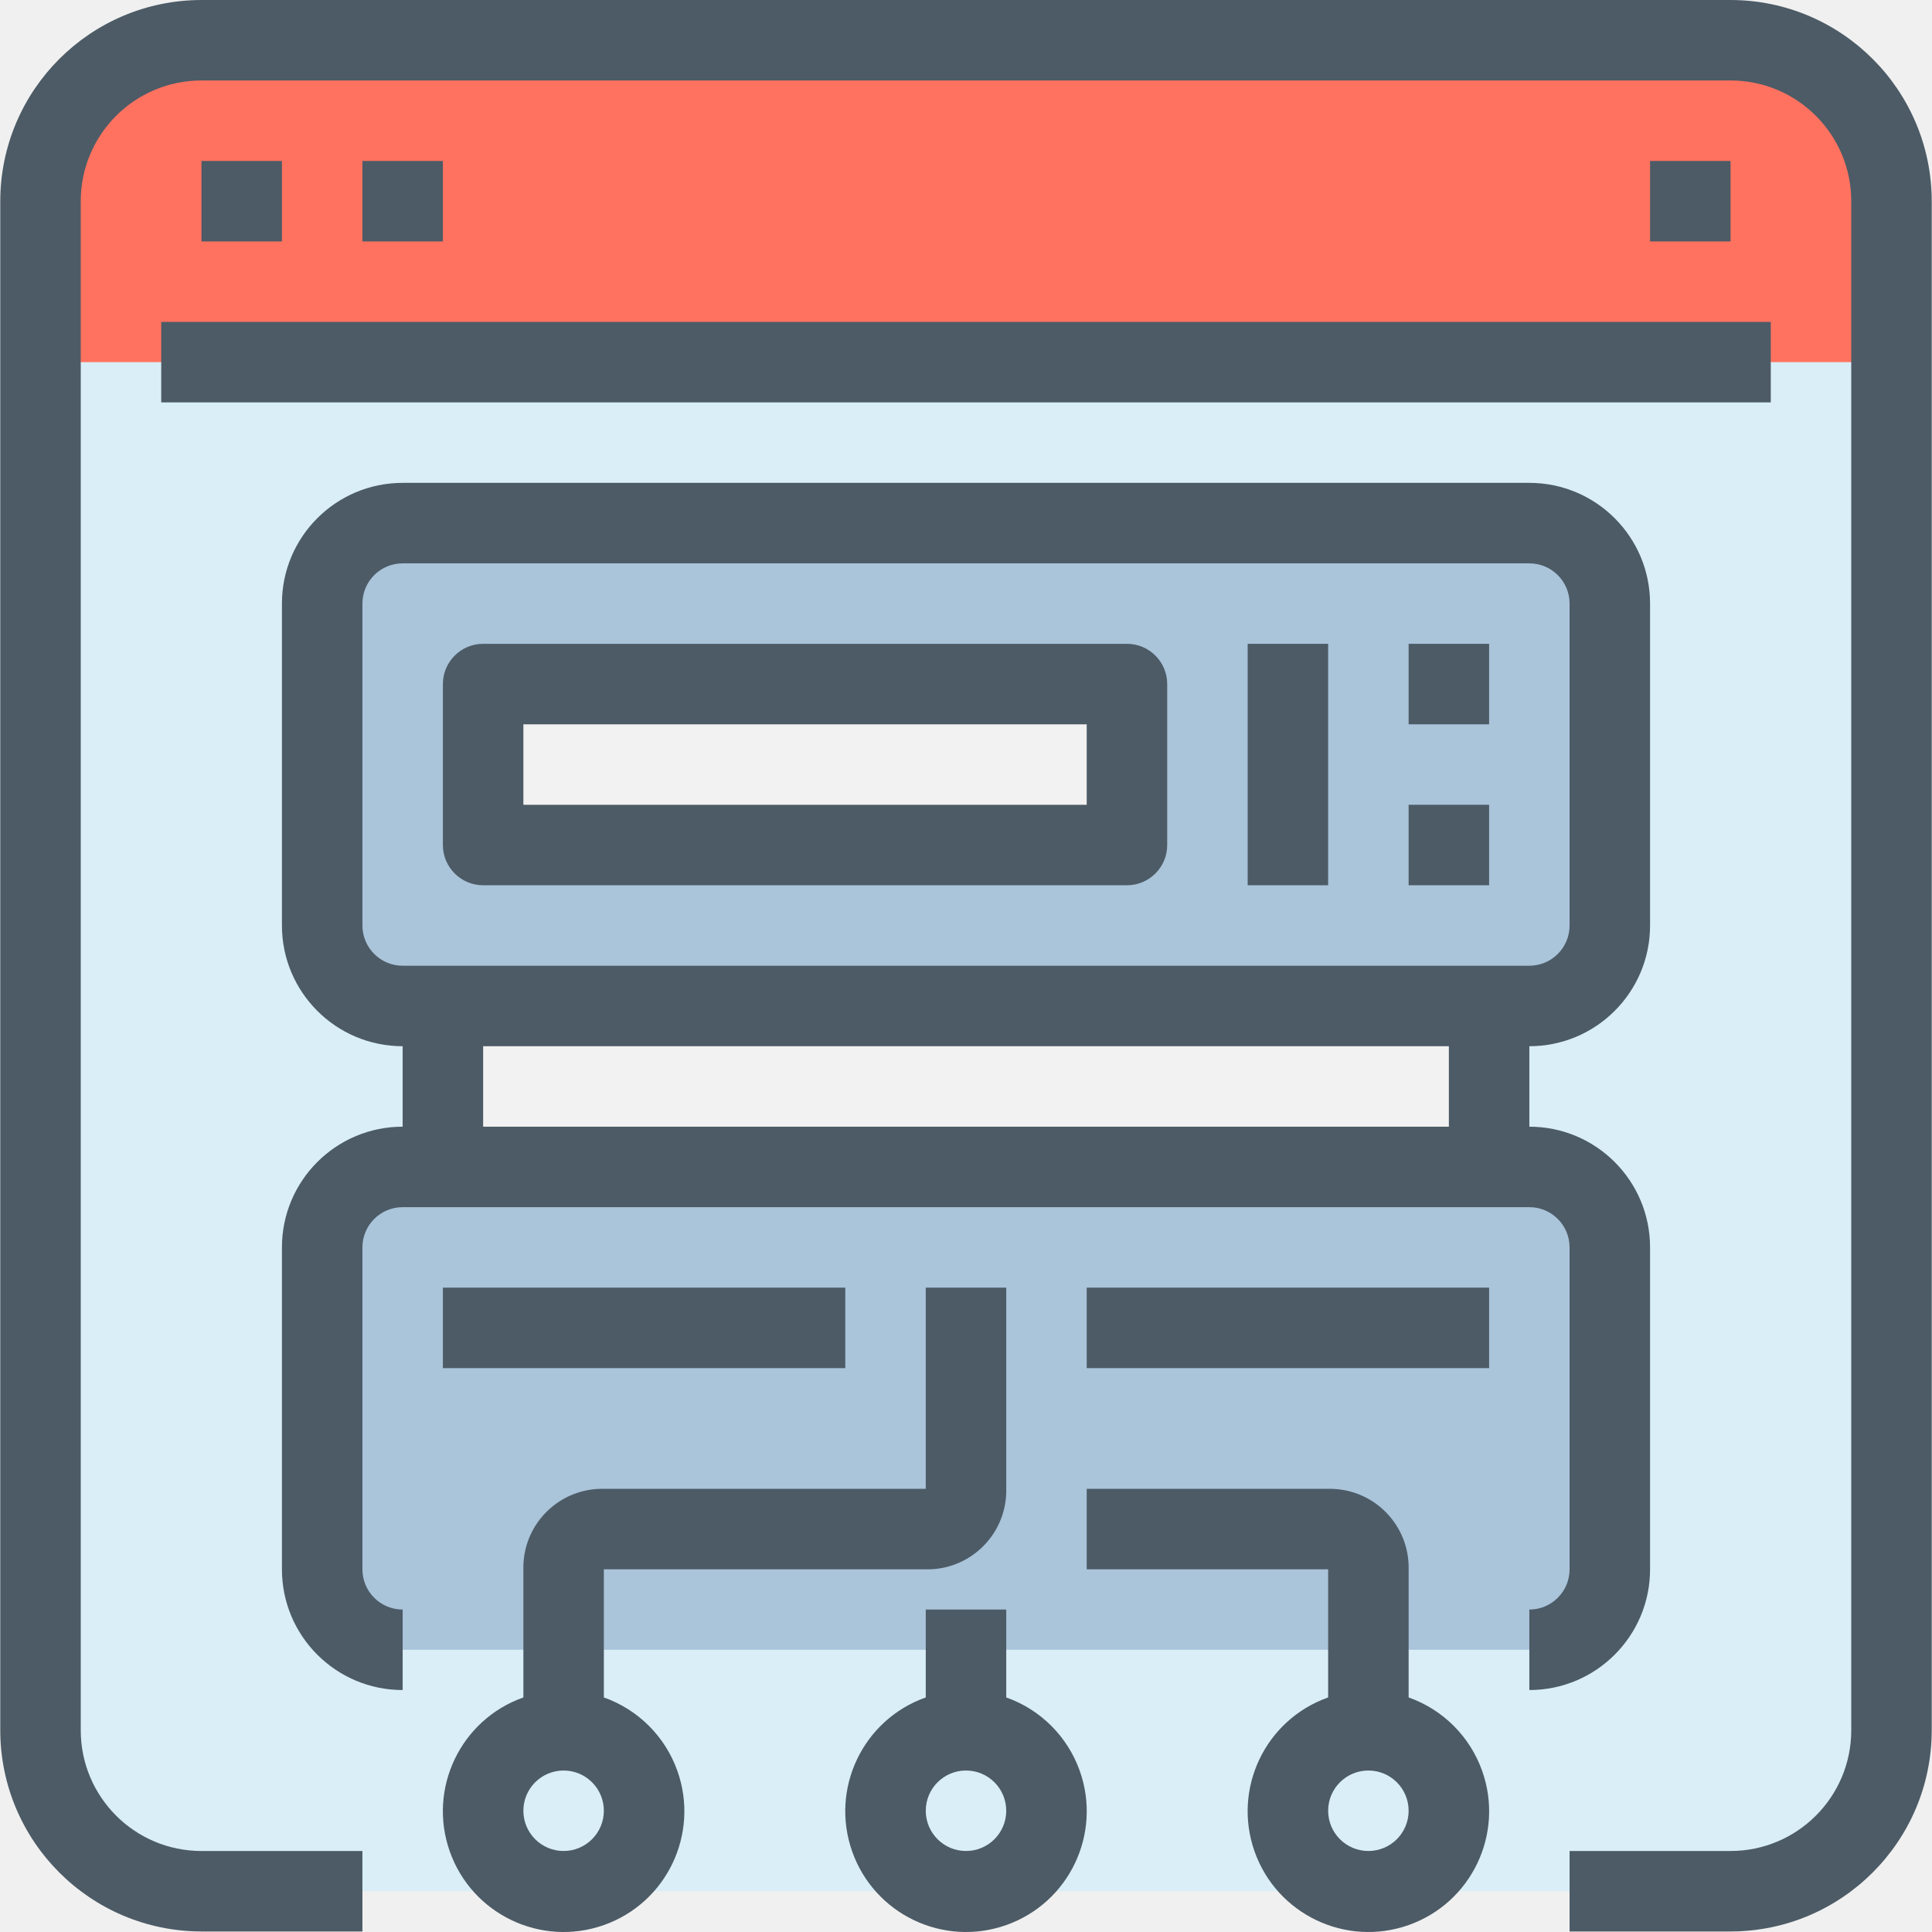
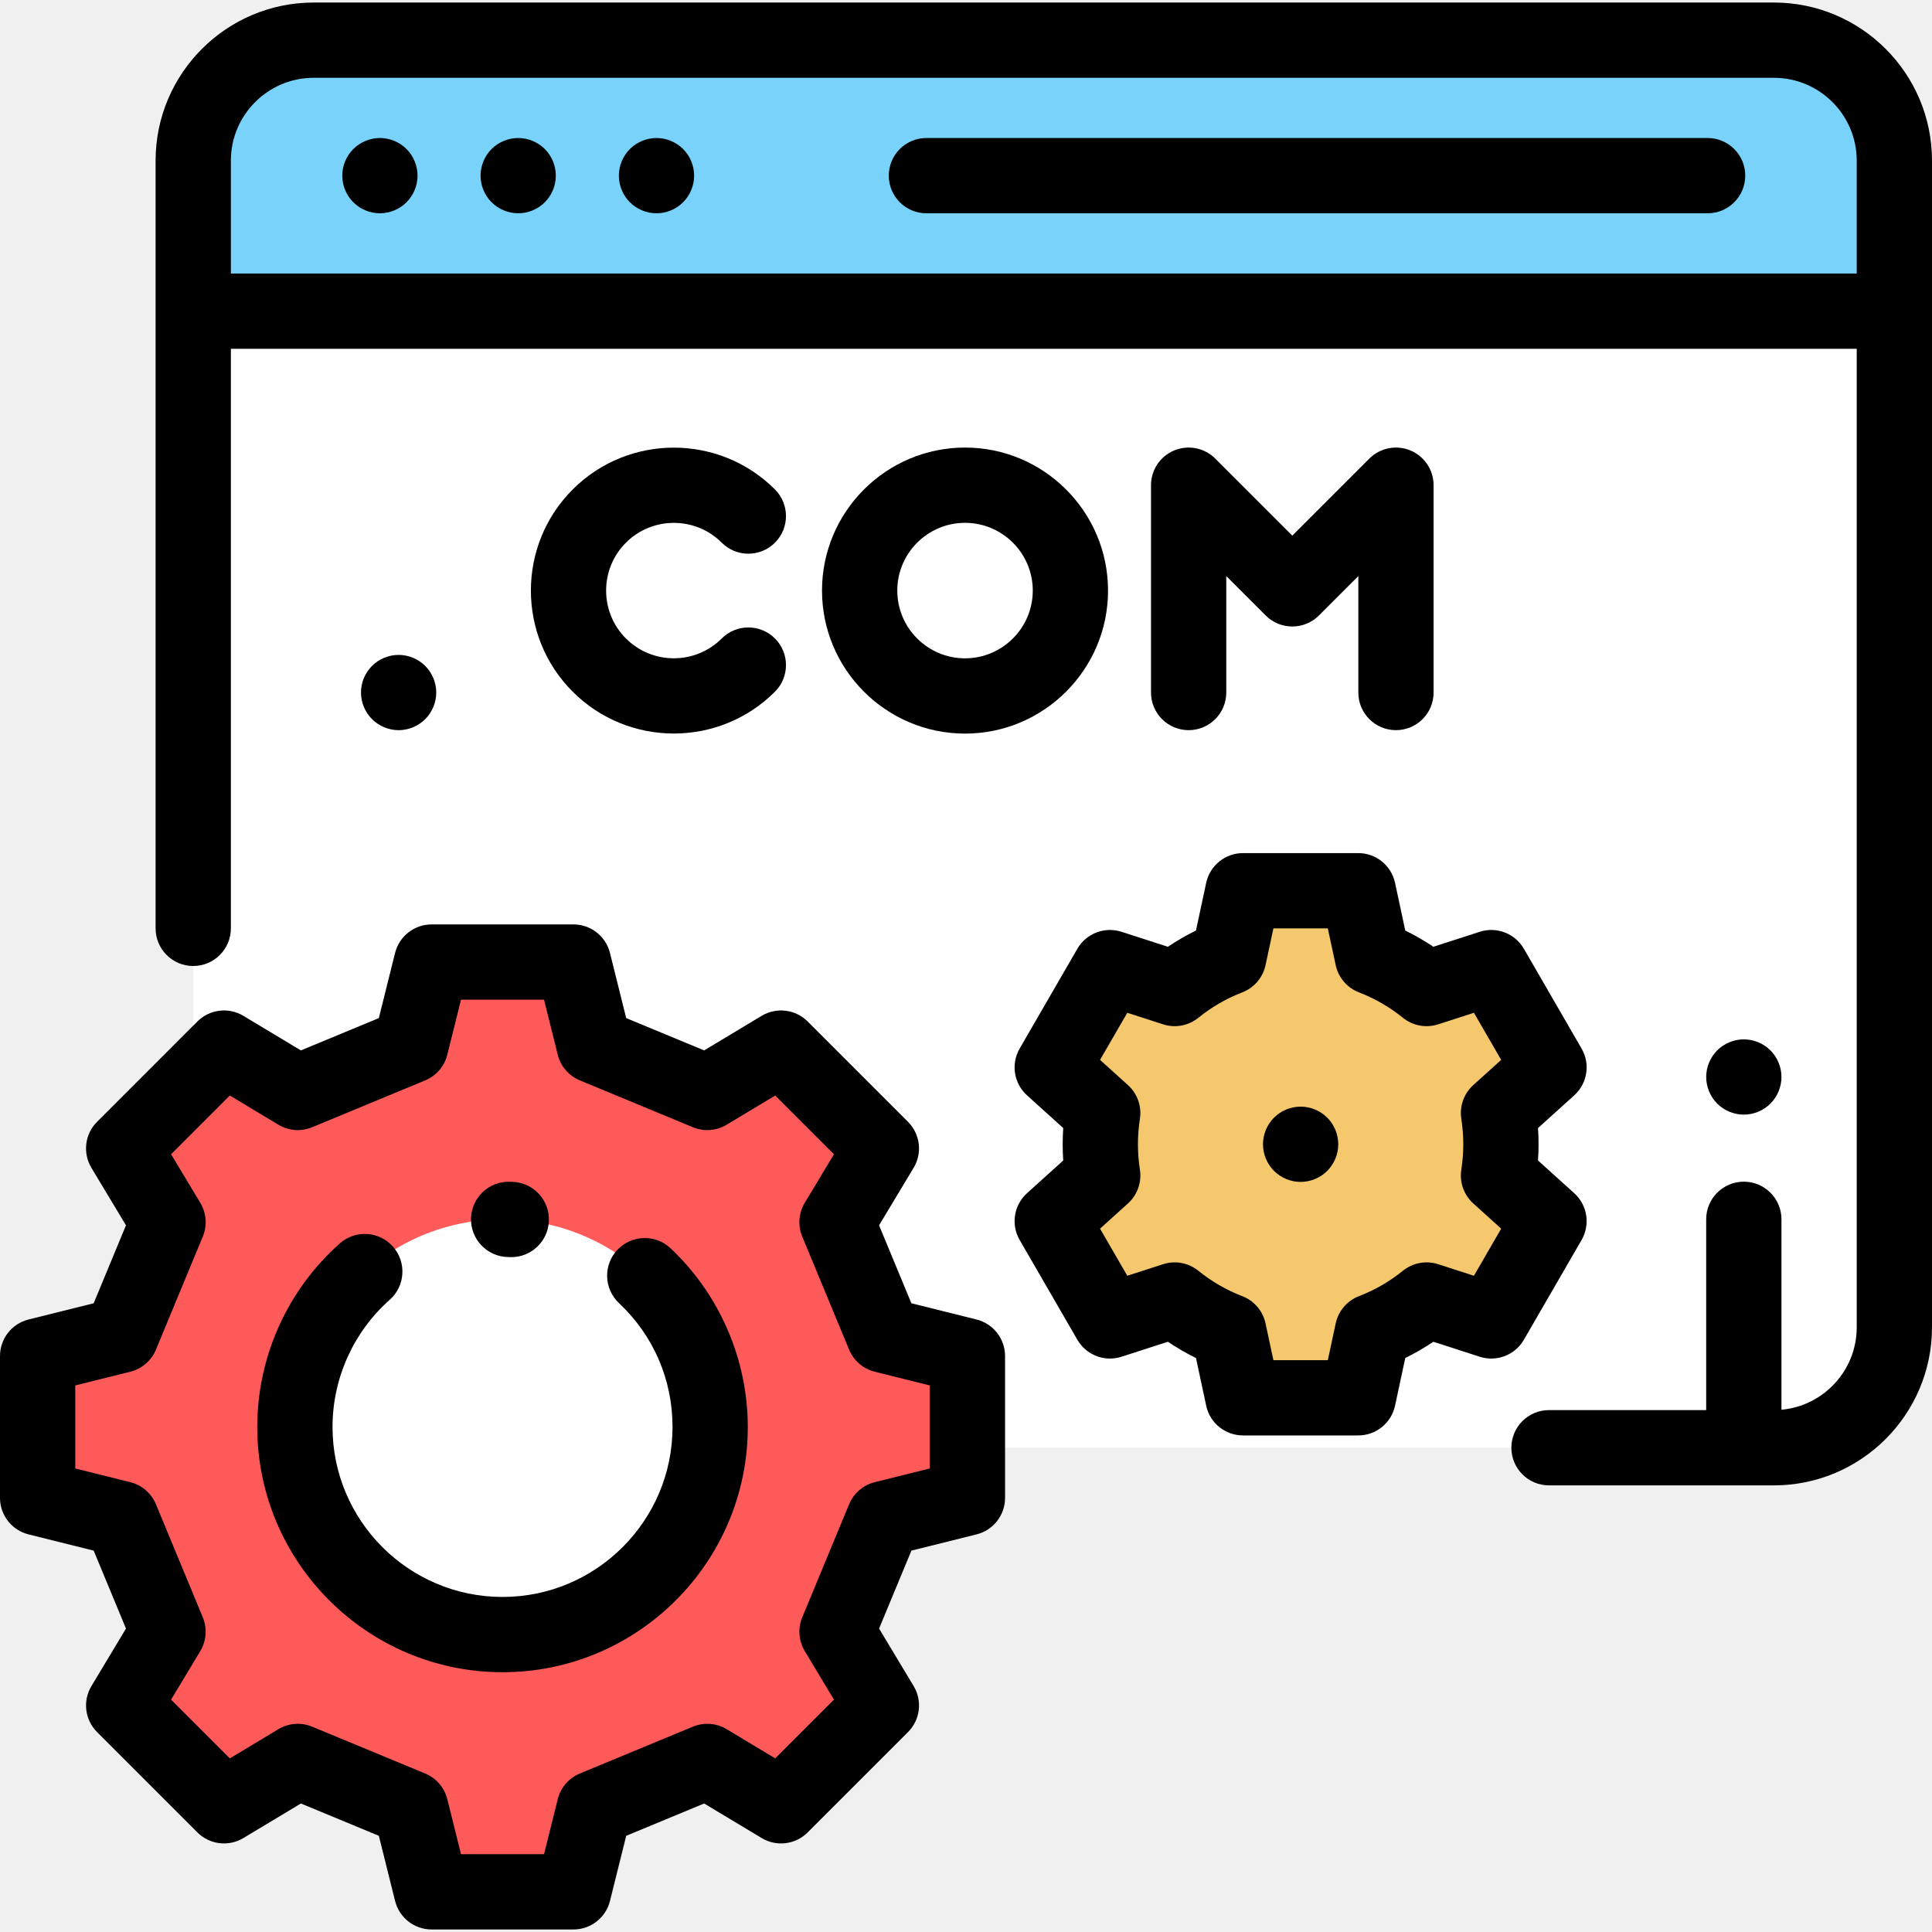
- <svg xmlns="http://www.w3.org/2000/svg" version="1.1" id="Capa_1" x="0px" y="0px" viewBox="0 0 512.141 512.141" style="enable-background:new 0 0 512.141 512.141;" xml:space="preserve">
-   <path style="fill:#D9EEF7;" d="M501.404,96v362.667c0,23.564-19.103,42.667-42.667,42.667H53.404  c-23.564,0-42.667-19.103-42.667-42.667V96H501.404z" />
-   <path style="fill:#FF7260;" d="M501.404,53.333V96H10.737V53.333c0-23.564,19.103-42.667,42.667-42.667h405.333  C482.301,10.667,501.404,29.769,501.404,53.333z" />
-   <g>
-     <circle style="fill:#D9EEF7;" cx="362.737" cy="480" r="21.333" />
-     <circle style="fill:#D9EEF7;" cx="256.071" cy="480" r="21.333" />
-     <circle style="fill:#D9EEF7;" cx="149.404" cy="480" r="21.333" />
-   </g>
-   <g>
-     <path style="fill:#AAC4DA;" d="M362.737,437.333h-256C94.97,437.298,85.439,427.768,85.404,416v-85.333   c0.035-11.767,9.566-21.298,21.333-21.333h298.667c11.768,0.035,21.298,9.566,21.333,21.333V416   c-0.035,11.768-9.566,21.298-21.333,21.333H362.737z" />
-     <path style="fill:#AAC4DA;" d="M106.737,138.667h298.667c11.768,0.035,21.298,9.566,21.333,21.333v85.333   c-0.035,11.767-9.566,21.298-21.333,21.333H106.737c-11.767-0.035-21.298-9.566-21.333-21.333V160   C85.439,148.233,94.97,138.702,106.737,138.667z M298.737,224v-42.667H128.071V224H298.737z" />
-   </g>
-   <g>
-     <path style="fill:#F2F2F2;" d="M128.071,181.333h170.667V224H128.071V181.333z" />
-     <path style="fill:#F2F2F2;" d="M117.404,266.667h277.333v42.667H117.404V266.667z" />
-   </g>
-   <g>
-     <path style="fill:#4C5B66;" d="M458.737,0H53.404C23.963,0.035,0.106,23.893,0.071,53.333v405.333   C0.106,488.107,23.963,511.965,53.404,512h42.667v-21.333H53.404c-17.673,0-32-14.327-32-32V53.333c0-17.673,14.327-32,32-32   h405.333c17.673,0,32,14.327,32,32v405.333c0,17.673-14.327,32-32,32h-42.667V512h42.667c29.441-0.035,53.298-23.893,53.333-53.333   V53.333C512.035,23.893,488.178,0.035,458.737,0z" />
-     <path style="fill:#4C5B66;" d="M42.737,85.333h426.667v21.333H42.737V85.333z" />
-     <path style="fill:#4C5B66;" d="M53.404,42.667h21.333V64H53.404V42.667z" />
-     <path style="fill:#4C5B66;" d="M96.071,42.667h21.333V64H96.071V42.667z" />
-     <path style="fill:#4C5B66;" d="M437.404,42.667h21.333V64h-21.333V42.667z" />
-     <path style="fill:#4C5B66;" d="M405.404,426.667V448c17.673,0,32-14.327,32-32v-85.333c0-17.673-14.327-32-32-32v-21.333   c17.673,0,32-14.327,32-32V160c0-17.673-14.327-32-32-32H106.737c-17.673,0-32,14.327-32,32v85.333c0,17.673,14.327,32,32,32   v21.333c-17.673,0-32,14.327-32,32V416c0,17.673,14.327,32,32,32v-21.333c-5.891,0-10.667-4.776-10.667-10.667v-85.333   c0-5.891,4.776-10.667,10.667-10.667h298.667c5.891,0,10.667,4.776,10.667,10.667V416   C416.071,421.891,411.295,426.667,405.404,426.667z M96.071,245.333V160c0-5.891,4.776-10.667,10.667-10.667h298.667   c5.891,0,10.667,4.776,10.667,10.667v85.333c0,5.891-4.776,10.667-10.667,10.667H106.737   C100.846,256,96.071,251.224,96.071,245.333z M128.071,277.333h256v21.333h-256V277.333z" />
-     <path style="fill:#4C5B66;" d="M160.071,449.963V416h85.333c11.538,0.244,21.089-8.911,21.333-20.449   c0.006-0.295,0.006-0.589,0-0.884v-53.333h-21.333v53.333h-85.333c-11.538-0.244-21.089,8.911-21.333,20.449   c-0.006,0.295-0.006,0.589,0,0.884v33.963c-16.662,5.891-25.394,24.174-19.503,40.837c5.891,16.662,24.174,25.394,40.837,19.503   s25.394-24.174,19.503-40.837C176.352,460.353,169.184,453.185,160.071,449.963z M149.404,490.667   c-5.891,0-10.667-4.776-10.667-10.667c0-5.891,4.776-10.667,10.667-10.667c5.891,0,10.667,4.776,10.667,10.667   C160.071,485.891,155.295,490.667,149.404,490.667z" />
-     <path style="fill:#4C5B66;" d="M266.737,449.963v-23.296h-21.333v23.296c-16.662,5.891-25.394,24.174-19.503,40.837   c5.891,16.662,24.174,25.394,40.837,19.503s25.394-24.174,19.503-40.837C283.019,460.353,275.85,453.185,266.737,449.963z    M256.071,490.667c-5.891,0-10.667-4.776-10.667-10.667c0-5.891,4.776-10.667,10.667-10.667c5.891,0,10.667,4.776,10.667,10.667   C266.737,485.891,261.962,490.667,256.071,490.667z" />
-     <path style="fill:#4C5B66;" d="M373.404,449.963V416c0.244-11.538-8.911-21.089-20.449-21.333c-0.295-0.006-0.589-0.006-0.884,0   h-64V416h64v33.963c-16.662,5.891-25.394,24.174-19.503,40.837c5.891,16.662,24.174,25.394,40.837,19.503   s25.394-24.174,19.503-40.837C389.685,460.353,382.517,453.185,373.404,449.963z M362.737,490.667   c-5.891,0-10.667-4.776-10.667-10.667c0-5.891,4.776-10.667,10.667-10.667s10.667,4.776,10.667,10.667   C373.404,485.891,368.628,490.667,362.737,490.667z" />
-     <path style="fill:#4C5B66;" d="M128.071,234.667h170.667c5.891,0,10.667-4.776,10.667-10.667v-42.667   c0-5.891-4.776-10.667-10.667-10.667H128.071c-5.891,0-10.667,4.776-10.667,10.667V224   C117.404,229.891,122.18,234.667,128.071,234.667z M138.737,192h149.333v21.333H138.737V192z" />
-     <path style="fill:#4C5B66;" d="M330.737,170.667h21.333v64h-21.333V170.667z" />
-     <path style="fill:#4C5B66;" d="M373.404,170.667h21.333V192h-21.333V170.667z" />
-     <path style="fill:#4C5B66;" d="M373.404,213.333h21.333v21.333h-21.333V213.333z" />
-     <path style="fill:#4C5B66;" d="M117.404,341.333h106.667v21.333H117.404V341.333z" />
-     <path style="fill:#4C5B66;" d="M288.071,341.333h106.667v21.333H288.071V341.333z" />
-   </g>
+ <svg xmlns="http://www.w3.org/2000/svg" version="1.1" id="Capa_1" x="0px" y="0px" viewBox="0 0 512 512" style="enable-background:new 0 0 512 512;" xml:space="preserve">
+   <path style="fill:#FFFFFF;" d="M117.183,383.665H83.126c-17.627,0-31.916-14.289-31.916-31.916V42.56  c0-17.627,14.289-31.916,31.916-31.916H470.11c17.627,0,31.916,14.289,31.916,31.916v309.188c0,17.627-14.289,31.916-31.916,31.916  h-42.303H117.183z" />
+   <polygon style="fill:#FF5A5A;" points="59.363,277.757 78.911,289.508 108.861,277.096 114.378,254.956 151.971,254.956   157.487,277.096 187.437,289.508 206.985,277.757 233.573,304.344 221.822,323.893 234.234,353.843 256.374,359.359   256.374,396.952 234.234,402.467 221.822,432.419 233.573,451.967 206.985,478.555 187.437,466.804 157.487,479.216   151.971,501.356 114.378,501.356 108.861,479.216 78.911,466.804 59.363,478.555 32.775,451.967 44.526,432.419 32.114,402.467   9.974,396.952 9.974,359.359 32.114,353.843 44.526,323.893 32.775,304.344 " />
+   <circle style="fill:#FFFFFF;" cx="133.17" cy="378.157" r="55.026" />
+   <path style="fill:#F5C86E;" d="M294.144,350.058l17.151-5.542c4.279,3.465,9.106,6.278,14.332,8.287l3.776,17.627h30.548  l3.776-17.627c5.226-2.01,10.054-4.822,14.332-8.287l17.151,5.542l15.295-26.446l-13.386-12.091  c0.423-2.698,0.644-5.463,0.644-8.278c0-2.817-0.221-5.581-0.644-8.278l13.386-12.091l-15.297-26.447l-17.151,5.542  c-4.279-3.465-9.106-6.278-14.332-8.287l-3.776-17.627h-30.548l-3.776,17.627c-5.226,2.01-10.054,4.822-14.332,8.287l-17.151-5.542  l-15.295,26.446l13.386,12.091c-0.423,2.698-0.644,5.463-0.644,8.278c0,2.817,0.221,5.581,0.644,8.278l-13.386,12.091  L294.144,350.058z" />
+   <path style="fill:#78D2FA;" d="M470.11,10.644H83.126c-17.627,0-31.916,14.289-31.916,31.916v39.895h450.817V42.56  C502.026,24.934,487.737,10.644,470.11,10.644z" />
+   <path style="fill:#231F20;" d="M61.28,82.456h435.747" />
+   <path d="M258.786,349.681l-17.263-4.302l-8.562-20.659l9.16-15.237c2.36-3.926,1.742-8.953-1.496-12.192l-26.587-26.588  c-3.238-3.238-8.266-3.855-12.192-1.495l-15.237,9.16l-20.66-8.563l-4.301-17.262c-1.107-4.444-5.099-7.563-9.679-7.563h-37.593  c-4.58,0-8.571,3.119-9.679,7.563l-4.301,17.262l-20.66,8.563l-15.237-9.16c-3.928-2.36-8.954-1.743-12.192,1.495l-26.586,26.589  c-3.238,3.238-3.855,8.266-1.496,12.192l9.16,15.237l-8.562,20.659l-17.262,4.302C3.119,350.787,0,354.779,0,359.359v37.593  c0,4.58,3.119,8.571,7.563,9.678l17.262,4.302l8.562,20.66l-9.16,15.237c-2.36,3.926-1.742,8.953,1.496,12.192l26.588,26.587  c3.239,3.238,8.266,3.855,12.191,1.495l15.238-9.159l20.66,8.562l4.301,17.262c1.107,4.444,5.099,7.563,9.679,7.563h37.593  c4.58,0,8.57-3.119,9.679-7.563l4.301-17.262l20.66-8.562l15.238,9.159c3.925,2.362,8.952,1.742,12.191-1.495l26.588-26.587  c3.238-3.239,3.856-8.266,1.496-12.192l-9.16-15.237l8.562-20.66l17.262-4.302c4.444-1.106,7.563-5.098,7.563-9.678v-37.593  C266.348,354.779,263.229,350.787,258.786,349.681z M246.4,389.158l-14.578,3.632c-3.068,0.764-5.592,2.938-6.803,5.86  l-12.412,29.95c-1.211,2.922-0.963,6.246,0.665,8.957l7.736,12.867l-15.565,15.565l-12.868-7.736  c-2.711-1.629-6.034-1.877-8.956-0.665L153.668,470c-2.921,1.211-5.095,3.734-5.86,6.803l-3.631,14.577h-22.005l-3.631-14.577  c-0.765-3.069-2.938-5.592-5.86-6.803l-29.95-12.411c-2.923-1.212-6.246-0.964-8.956,0.665l-12.868,7.736L45.34,450.425  l7.736-12.867c1.63-2.712,1.876-6.035,0.665-8.957l-12.411-29.95c-1.211-2.921-3.735-5.095-6.803-5.86l-14.579-3.632v-22.005  l14.578-3.632c3.068-0.765,5.592-2.938,6.803-5.86l12.411-29.949c1.211-2.922,0.963-6.246-0.665-8.956l-7.736-12.868l15.565-15.565  l12.868,7.736c2.711,1.63,6.036,1.877,8.957,0.666l29.95-12.412c2.921-1.211,5.095-3.734,5.86-6.803l3.631-14.577h22.005  l3.631,14.577c0.765,3.069,2.938,5.592,5.86,6.803l29.95,12.412c2.921,1.211,6.247,0.963,8.957-0.666l12.868-7.736l15.565,15.565  l-7.736,12.868c-1.63,2.712-1.876,6.035-0.665,8.956l12.412,29.949c1.211,2.922,3.735,5.095,6.803,5.86l14.578,3.632L246.4,389.158  L246.4,389.158z" />
+   <path d="M134.506,333.124l0.57,0.021c0.143,0.006,0.284,0.009,0.426,0.009c5.315,0,9.732-4.194,9.958-9.555  c0.231-5.505-4.042-10.153-9.546-10.384c-0.273-0.012-0.548-0.021-0.821-0.03c-5.529-0.18-10.101,4.171-10.263,9.677  C124.668,328.367,128.999,332.961,134.506,333.124z" />
+   <path d="M177.701,330.803c-4.012-3.775-10.325-3.581-14.098,0.432c-3.774,4.011-3.582,10.325,0.431,14.099  c9.152,8.608,14.192,20.265,14.192,32.823c0,24.841-20.21,45.051-45.051,45.051s-45.051-20.21-45.051-45.051  c0-12.873,5.528-25.162,15.167-33.714c4.12-3.656,4.497-9.96,0.842-14.08c-3.656-4.121-9.96-4.498-14.08-0.842  c-13.903,12.335-21.877,30.062-21.877,48.635c0,35.841,29.158,64.998,64.998,64.998s64.998-29.157,64.998-64.998  C198.173,360.3,190.71,343.042,177.701,330.803z" />
+   <path d="M403.842,355.052l15.295-26.446c2.356-4.074,1.544-9.241-1.948-12.395l-9.6-8.671c0.098-1.432,0.146-2.866,0.146-4.298  s-0.049-2.865-0.146-4.298l9.6-8.671c3.492-3.155,4.305-8.321,1.948-12.395l-15.295-26.446c-2.353-4.069-7.227-5.942-11.7-4.497  l-12.285,3.97c-2.385-1.606-4.871-3.045-7.448-4.308l-2.706-12.633c-0.985-4.599-5.05-7.884-9.752-7.884h-30.547  c-4.704,0-8.768,3.285-9.752,7.884l-2.706,12.634c-2.576,1.263-5.064,2.701-7.447,4.307l-12.285-3.97  c-4.472-1.445-9.347,0.43-11.7,4.497l-15.295,26.446c-2.356,4.074-1.544,9.241,1.948,12.395l9.6,8.671  c-0.098,1.432-0.146,2.866-0.146,4.298s0.049,2.865,0.146,4.298l-9.6,8.671c-3.492,3.155-4.304,8.321-1.948,12.395l15.295,26.446  c2.353,4.067,7.228,5.943,11.7,4.497l12.285-3.97c2.385,1.606,4.871,3.044,7.447,4.307l2.706,12.634  c0.985,4.599,5.05,7.884,9.752,7.884h30.547c4.704,0,8.768-3.285,9.752-7.884l2.706-12.634c2.576-1.263,5.064-2.701,7.448-4.307  l12.285,3.97C396.615,360.995,401.489,359.119,403.842,355.052z M390.609,338.091l-9.484-3.065  c-3.208-1.035-6.722-0.381-9.343,1.739c-3.519,2.85-7.434,5.114-11.634,6.728c-3.146,1.21-5.468,3.926-6.174,7.22l-2.087,9.743  h-14.42l-2.087-9.743c-0.706-3.295-3.028-6.01-6.173-7.22c-4.201-1.615-8.116-3.88-11.635-6.728  c-2.62-2.122-6.136-2.777-9.344-1.739l-9.484,3.064l-7.221-12.485l7.398-6.682c2.497-2.257,3.688-5.621,3.168-8.947  c-0.347-2.216-0.524-4.481-0.524-6.733c0-2.252,0.177-4.517,0.524-6.735c0.521-3.325-0.67-6.688-3.168-8.946l-7.398-6.681  l7.221-12.485l9.484,3.064c3.208,1.037,6.723,0.384,9.344-1.739c3.519-2.849,7.434-5.114,11.636-6.73  c3.145-1.21,5.466-3.926,6.172-7.219l2.087-9.742h14.42l2.087,9.742c0.706,3.295,3.027,6.01,6.172,7.219  c4.202,1.617,8.118,3.882,11.635,6.73c2.62,2.121,6.134,2.775,9.343,1.739l9.484-3.065l7.221,12.486l-7.398,6.681  c-2.497,2.256-3.689,5.62-3.168,8.946c0.347,2.218,0.524,4.483,0.524,6.735c0,2.252-0.177,4.517-0.524,6.733  c-0.521,3.326,0.67,6.689,3.168,8.947l7.398,6.682L390.609,338.091z" />
+   <path d="M344.679,293.272c-2.633,0-5.196,1.057-7.051,2.922c-1.855,1.845-2.922,4.418-2.922,7.052c0,2.623,1.067,5.196,2.922,7.05  c1.855,1.855,4.418,2.923,7.051,2.923c2.623,0,5.196-1.067,7.051-2.923c1.855-1.854,2.922-4.427,2.922-7.05  c0-2.634-1.067-5.207-2.922-7.052C349.876,294.329,347.302,293.272,344.679,293.272z" />
+   <path d="M112.688,190.572c1.855-1.854,2.922-4.418,2.922-7.05c0-2.623-1.067-5.196-2.922-7.043  c-1.855-1.865-4.428-2.922-7.051-2.922c-2.623,0-5.196,1.057-7.051,2.922c-1.855,1.846-2.922,4.419-2.922,7.043  c0,2.633,1.067,5.196,2.922,7.05c1.855,1.865,4.428,2.932,7.051,2.932C108.26,193.504,110.833,192.437,112.688,190.572z" />
+   <path d="M369.942,193.499c5.509,0,9.974-4.466,9.974-9.974v-54.942c0-4.034-2.431-7.671-6.157-9.215  c-3.725-1.54-8.016-0.69-10.869,2.162l-20.418,20.418l-20.418-20.418c-2.853-2.853-7.143-3.703-10.869-2.162  c-3.727,1.544-6.157,5.18-6.157,9.215v54.942c0,5.508,4.465,9.974,9.974,9.974s9.974-4.466,9.974-9.974v-30.862l10.445,10.445  c3.895,3.894,10.21,3.894,14.106,0l10.445-10.445v30.862C359.968,189.034,364.433,193.499,369.942,193.499z" />
+   <path d="M293.642,156.51c0-20.898-17.002-37.901-37.901-37.901s-37.901,17.002-37.901,37.901s17.002,37.901,37.901,37.901  S293.642,177.408,293.642,156.51z M237.789,156.51c0-9.899,8.054-17.953,17.953-17.953c9.899,0,17.953,8.054,17.953,17.953  s-8.054,17.953-17.953,17.953C245.843,174.463,237.789,166.409,237.789,156.51z" />
+   <path d="M191.266,143.816c3.895,3.894,10.21,3.894,14.105,0c3.895-3.895,3.895-10.21,0-14.106  c-14.777-14.777-38.822-14.777-53.599,0c-14.777,14.777-14.777,38.822,0,53.599c7.39,7.389,17.093,11.082,26.8,11.082  c9.705,0,19.412-3.694,26.8-11.082c3.895-3.895,3.896-10.21,0-14.106c-3.895-3.893-10.21-3.894-14.105,0c-7.001,7-18.391,7-25.389,0  c-7.001-7-7.001-18.39,0-25.388C172.876,136.817,184.266,136.817,191.266,143.816z" />
+   <path d="M452.534,36.576H245.512c-5.509,0-9.974,4.466-9.974,9.974s4.465,9.974,9.974,9.974h207.023  c5.509,0,9.974-4.466,9.974-9.974S458.043,36.576,452.534,36.576z" />
+   <path d="M137.333,36.576c-2.633,0-5.206,1.066-7.061,2.922c-1.855,1.855-2.922,4.428-2.922,7.051s1.067,5.196,2.922,7.05  c1.865,1.855,4.428,2.923,7.061,2.923c2.623,0,5.196-1.067,7.051-2.923c1.855-1.854,2.912-4.427,2.912-7.05  s-1.057-5.196-2.912-7.051C142.53,37.643,139.957,36.576,137.333,36.576z" />
+   <path d="M100.68,36.576c-2.633,0-5.196,1.066-7.051,2.922c-1.865,1.855-2.922,4.428-2.922,7.051s1.057,5.196,2.922,7.05  c1.855,1.855,4.428,2.923,7.051,2.923c2.623,0,5.196-1.067,7.051-2.923c1.855-1.854,2.922-4.427,2.922-7.05  s-1.067-5.196-2.922-7.051C105.876,37.643,103.303,36.576,100.68,36.576z" />
+   <path d="M173.977,36.576c-2.623,0-5.196,1.066-7.051,2.922c-1.855,1.855-2.922,4.428-2.922,7.051s1.067,5.196,2.922,7.05  c1.855,1.855,4.428,2.923,7.051,2.923c2.633,0,5.196-1.067,7.051-2.923c1.865-1.854,2.922-4.427,2.922-7.05  s-1.057-5.196-2.922-7.051C179.174,37.642,176.61,36.576,173.977,36.576z" />
+   <path d="M470.11,0.67H83.126c-23.098,0-41.89,18.792-41.89,41.89v203.466c0,5.508,4.465,9.974,9.974,9.974s9.974-4.466,9.974-9.974  V92.424c0.033,0,0.064,0.005,0.097,0.005h430.772v259.319c0,11.426-8.78,20.836-19.948,21.848v-50.466  c0-5.508-4.465-9.974-9.974-9.974s-9.974,4.466-9.974,9.974v50.56h-41.654c-5.509,0-9.974,4.466-9.974,9.974  c0,5.508,4.465,9.974,9.974,9.974h59.607c23.098,0,41.89-18.792,41.89-41.89V42.56C512,19.462,493.208,0.67,470.11,0.67z   M61.28,72.482c-0.033,0-0.064,0.005-0.097,0.005V42.56c0-12.099,9.843-21.942,21.942-21.942H470.11  c12.099,0,21.942,9.843,21.942,21.942v29.921H61.28z" />
+   <path d="M462.131,295.387c2.623,0,5.196-1.067,7.052-2.923c1.855-1.854,2.922-4.427,2.922-7.05c0-2.624-1.067-5.196-2.922-7.052  c-1.855-1.855-4.418-2.922-7.052-2.922c-2.623,0-5.196,1.066-7.051,2.922c-1.855,1.855-2.922,4.427-2.922,7.052  c0,2.623,1.067,5.196,2.922,7.05C456.935,294.319,459.508,295.387,462.131,295.387z" />
  <g>
</g>
  <g>
</g>
  <g>
</g>
  <g>
</g>
  <g>
</g>
  <g>
</g>
  <g>
</g>
  <g>
</g>
  <g>
</g>
  <g>
</g>
  <g>
</g>
  <g>
</g>
  <g>
</g>
  <g>
</g>
  <g>
</g>
</svg>
